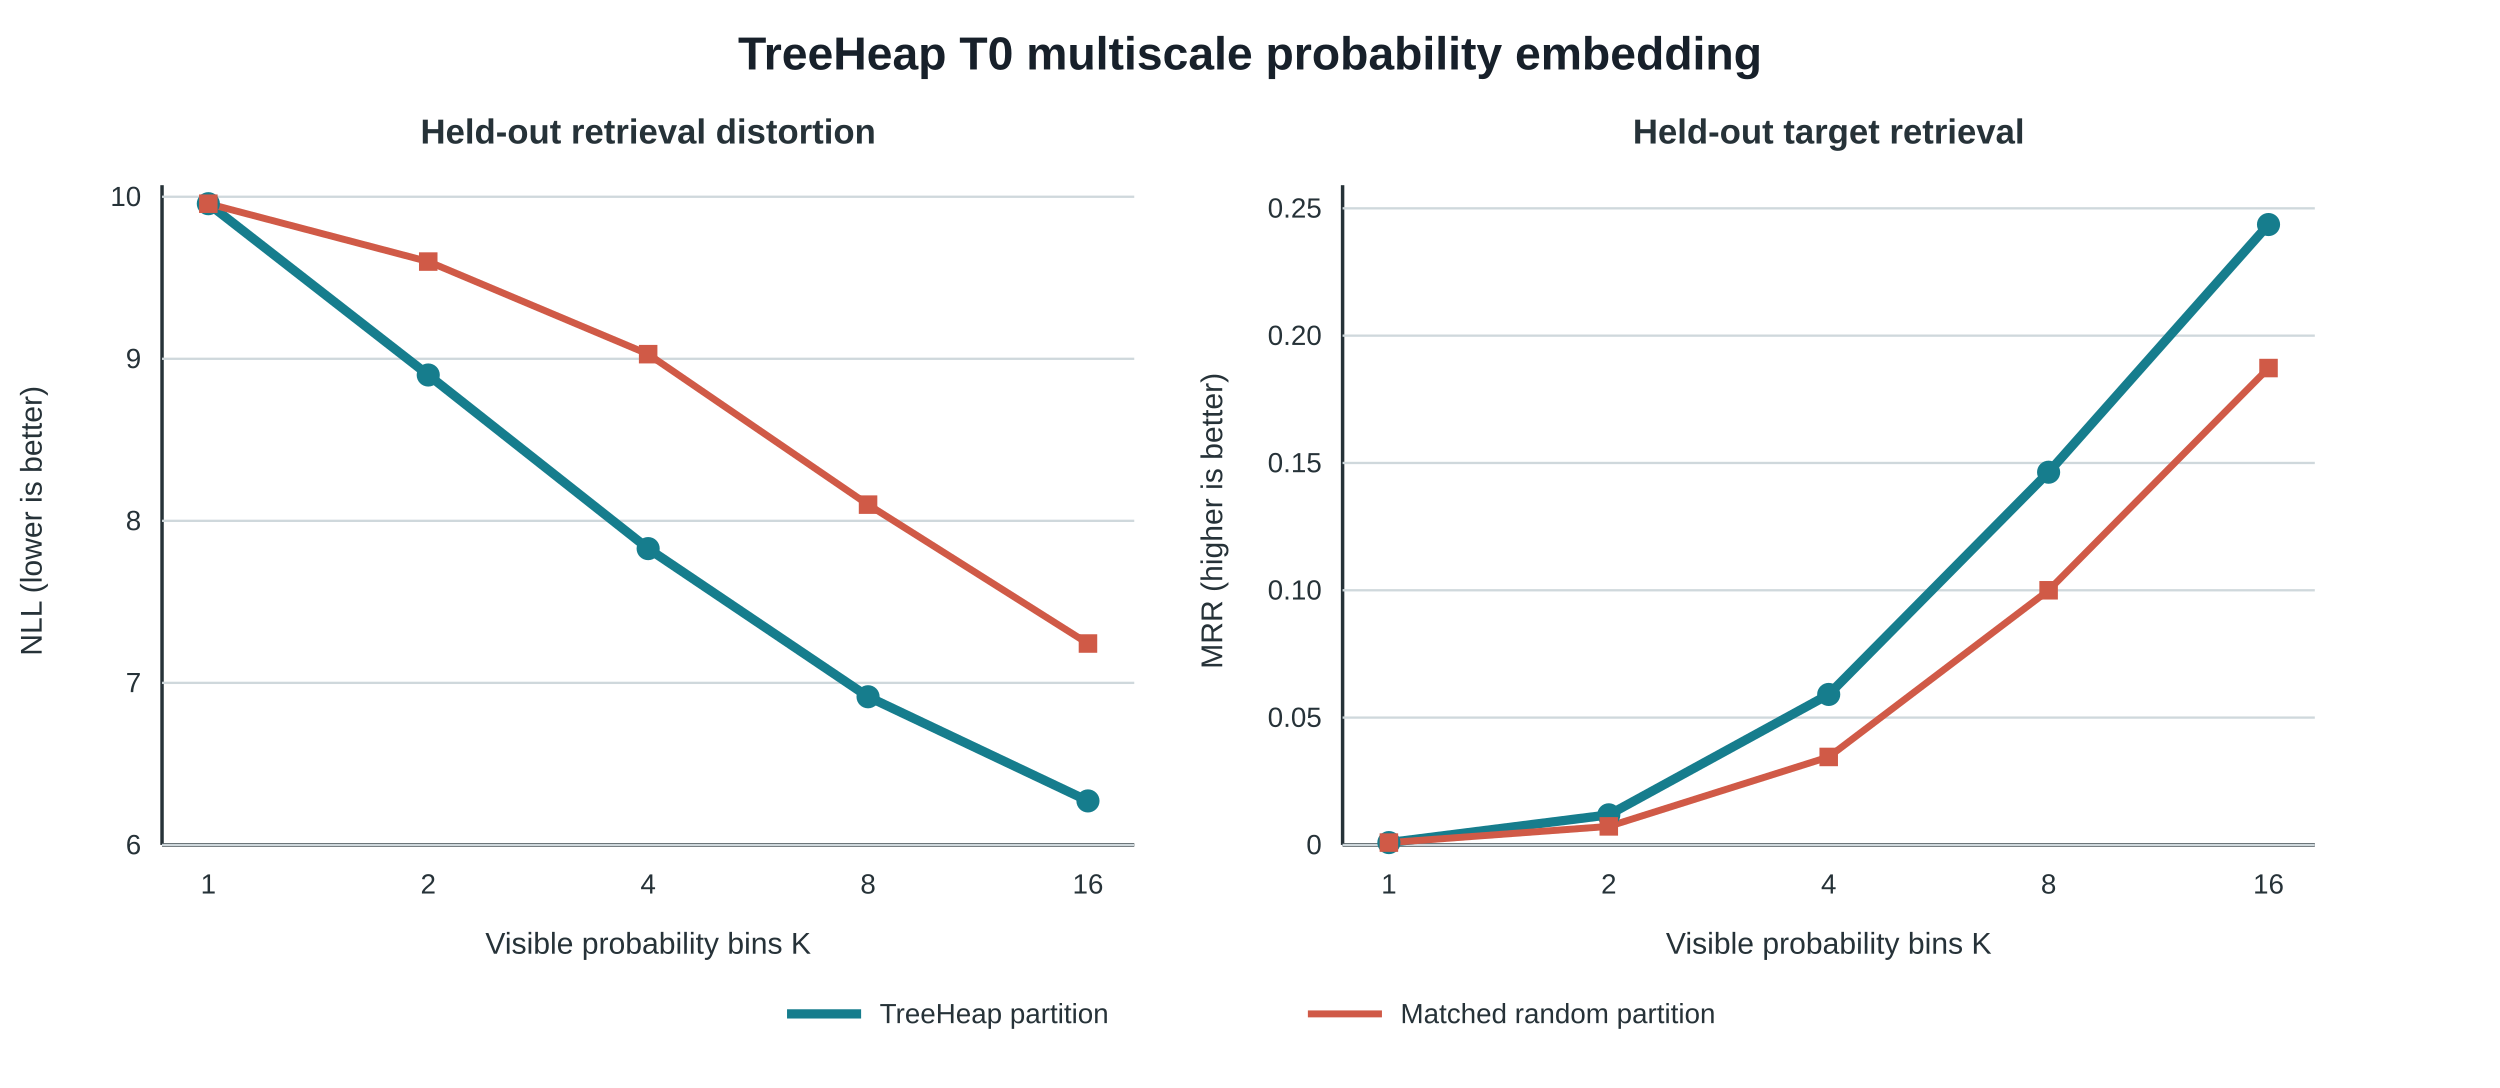
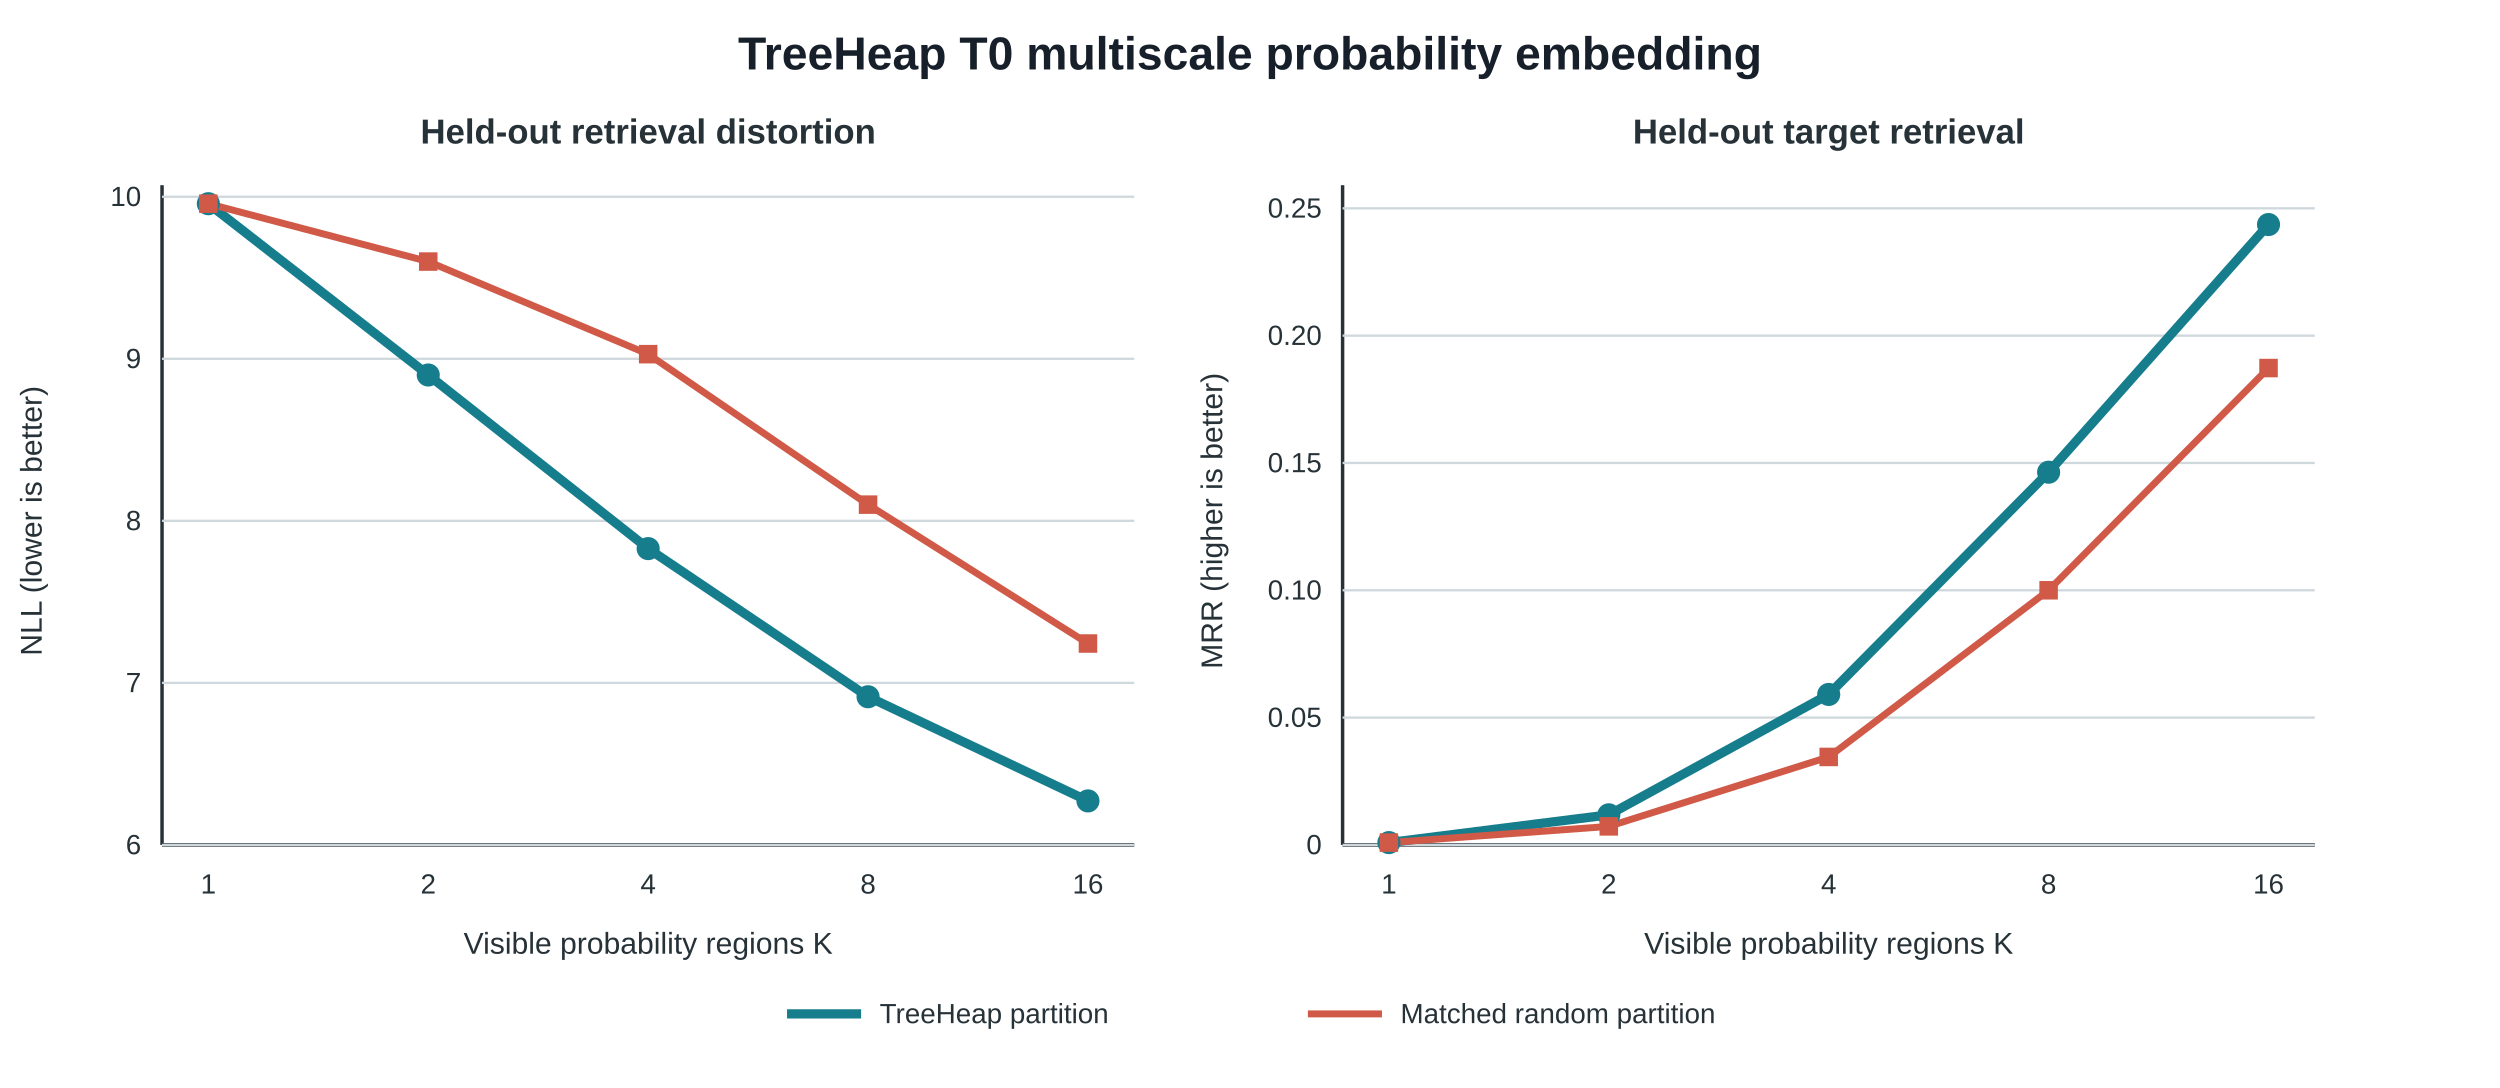
<svg xmlns="http://www.w3.org/2000/svg" width="1080" height="470" viewBox="0 0 1080 470" role="img" aria-labelledby="title desc">
  <rect width="1080" height="470" fill="#ffffff" />
  <text x="540" y="30" text-anchor="middle" font-family="Arial, sans-serif" font-size="20" font-weight="700" fill="#17202a">TreeHeap T0 multiscale probability embedding</text>
  <g font-family="Arial, sans-serif" fill="#263238">
    <text x="280" y="62" text-anchor="middle" font-size="15" font-weight="700">Held-out retrieval distortion</text>
    <line x1="70" y1="80" x2="70" y2="365" stroke="#263238" stroke-width="1.5" />
    <line x1="70" y1="365" x2="490" y2="365" stroke="#263238" stroke-width="1.5" />
    <g stroke="#cfd8dc" stroke-width="1">
      <line x1="70" y1="85" x2="490" y2="85" />
      <line x1="70" y1="155" x2="490" y2="155" />
      <line x1="70" y1="225" x2="490" y2="225" />
      <line x1="70" y1="295" x2="490" y2="295" />
      <line x1="70" y1="365" x2="490" y2="365" />
    </g>
    <g font-size="12" text-anchor="end">
      <text x="61" y="89">10</text>
      <text x="61" y="159">9</text>
      <text x="61" y="229">8</text>
      <text x="61" y="299">7</text>
      <text x="61" y="369">6</text>
    </g>
    <g font-size="12" text-anchor="middle">
      <text x="90" y="386">1</text>
      <text x="185" y="386">2</text>
      <text x="280" y="386">4</text>
      <text x="375" y="386">8</text>
      <text x="470" y="386">16</text>
    </g>
-     <text x="280" y="412" text-anchor="middle" font-size="13">Visible probability bins K</text>
+     <text x="280" y="412" text-anchor="middle" font-size="13">Visible probability regions K</text>
    <text x="18" y="225" text-anchor="middle" font-size="13" transform="rotate(-90 18 225)">NLL (lower is better)</text>
    <polyline points="90,88 185,162 280,237 375,301 470,346" fill="none" stroke="#167d8d" stroke-width="4" />
    <polyline points="90,88 185,113 280,153 375,218 470,278" fill="none" stroke="#d05a47" stroke-width="3" />
    <g fill="#167d8d">
      <circle cx="90" cy="88" r="5" />
      <circle cx="185" cy="162" r="5" />
      <circle cx="280" cy="237" r="5" />
      <circle cx="375" cy="301" r="5" />
      <circle cx="470" cy="346" r="5" />
    </g>
    <g fill="#d05a47">
      <rect x="86" y="84" width="8" height="8" />
      <rect x="181" y="109" width="8" height="8" />
      <rect x="276" y="149" width="8" height="8" />
      <rect x="371" y="214" width="8" height="8" />
      <rect x="466" y="274" width="8" height="8" />
    </g>
    <text x="790" y="62" text-anchor="middle" font-size="15" font-weight="700">Held-out target retrieval</text>
    <line x1="580" y1="80" x2="580" y2="365" stroke="#263238" stroke-width="1.5" />
    <line x1="580" y1="365" x2="1000" y2="365" stroke="#263238" stroke-width="1.5" />
    <g stroke="#cfd8dc" stroke-width="1">
      <line x1="580" y1="90" x2="1000" y2="90" />
      <line x1="580" y1="145" x2="1000" y2="145" />
      <line x1="580" y1="200" x2="1000" y2="200" />
      <line x1="580" y1="255" x2="1000" y2="255" />
      <line x1="580" y1="310" x2="1000" y2="310" />
      <line x1="580" y1="365" x2="1000" y2="365" />
    </g>
    <g font-size="12" text-anchor="end">
      <text x="571" y="94">0.25</text>
      <text x="571" y="149">0.20</text>
      <text x="571" y="204">0.15</text>
      <text x="571" y="259">0.10</text>
      <text x="571" y="314">0.05</text>
      <text x="571" y="369">0</text>
    </g>
    <g font-size="12" text-anchor="middle">
      <text x="600" y="386">1</text>
      <text x="695" y="386">2</text>
      <text x="790" y="386">4</text>
      <text x="885" y="386">8</text>
      <text x="980" y="386">16</text>
    </g>
-     <text x="790" y="412" text-anchor="middle" font-size="13">Visible probability bins K</text>
+     <text x="790" y="412" text-anchor="middle" font-size="13">Visible probability regions K</text>
    <text x="528" y="225" text-anchor="middle" font-size="13" transform="rotate(-90 528 225)">MRR (higher is better)</text>
    <polyline points="600,364 695,352 790,300 885,204 980,97" fill="none" stroke="#167d8d" stroke-width="4" />
    <polyline points="600,364 695,357 790,327 885,255 980,159" fill="none" stroke="#d05a47" stroke-width="3" />
    <g fill="#167d8d">
      <circle cx="600" cy="364" r="5" />
      <circle cx="695" cy="352" r="5" />
      <circle cx="790" cy="300" r="5" />
      <circle cx="885" cy="204" r="5" />
      <circle cx="980" cy="97" r="5" />
    </g>
    <g fill="#d05a47">
      <rect x="596" y="360" width="8" height="8" />
      <rect x="691" y="353" width="8" height="8" />
      <rect x="786" y="323" width="8" height="8" />
      <rect x="881" y="251" width="8" height="8" />
      <rect x="976" y="155" width="8" height="8" />
    </g>
    <g font-size="12">
      <line x1="340" y1="438" x2="372" y2="438" stroke="#167d8d" stroke-width="4" />
      <text x="380" y="442">TreeHeap partition</text>
      <line x1="565" y1="438" x2="597" y2="438" stroke="#d05a47" stroke-width="3" />
      <text x="605" y="442">Matched random partition</text>
    </g>
  </g>
</svg>
